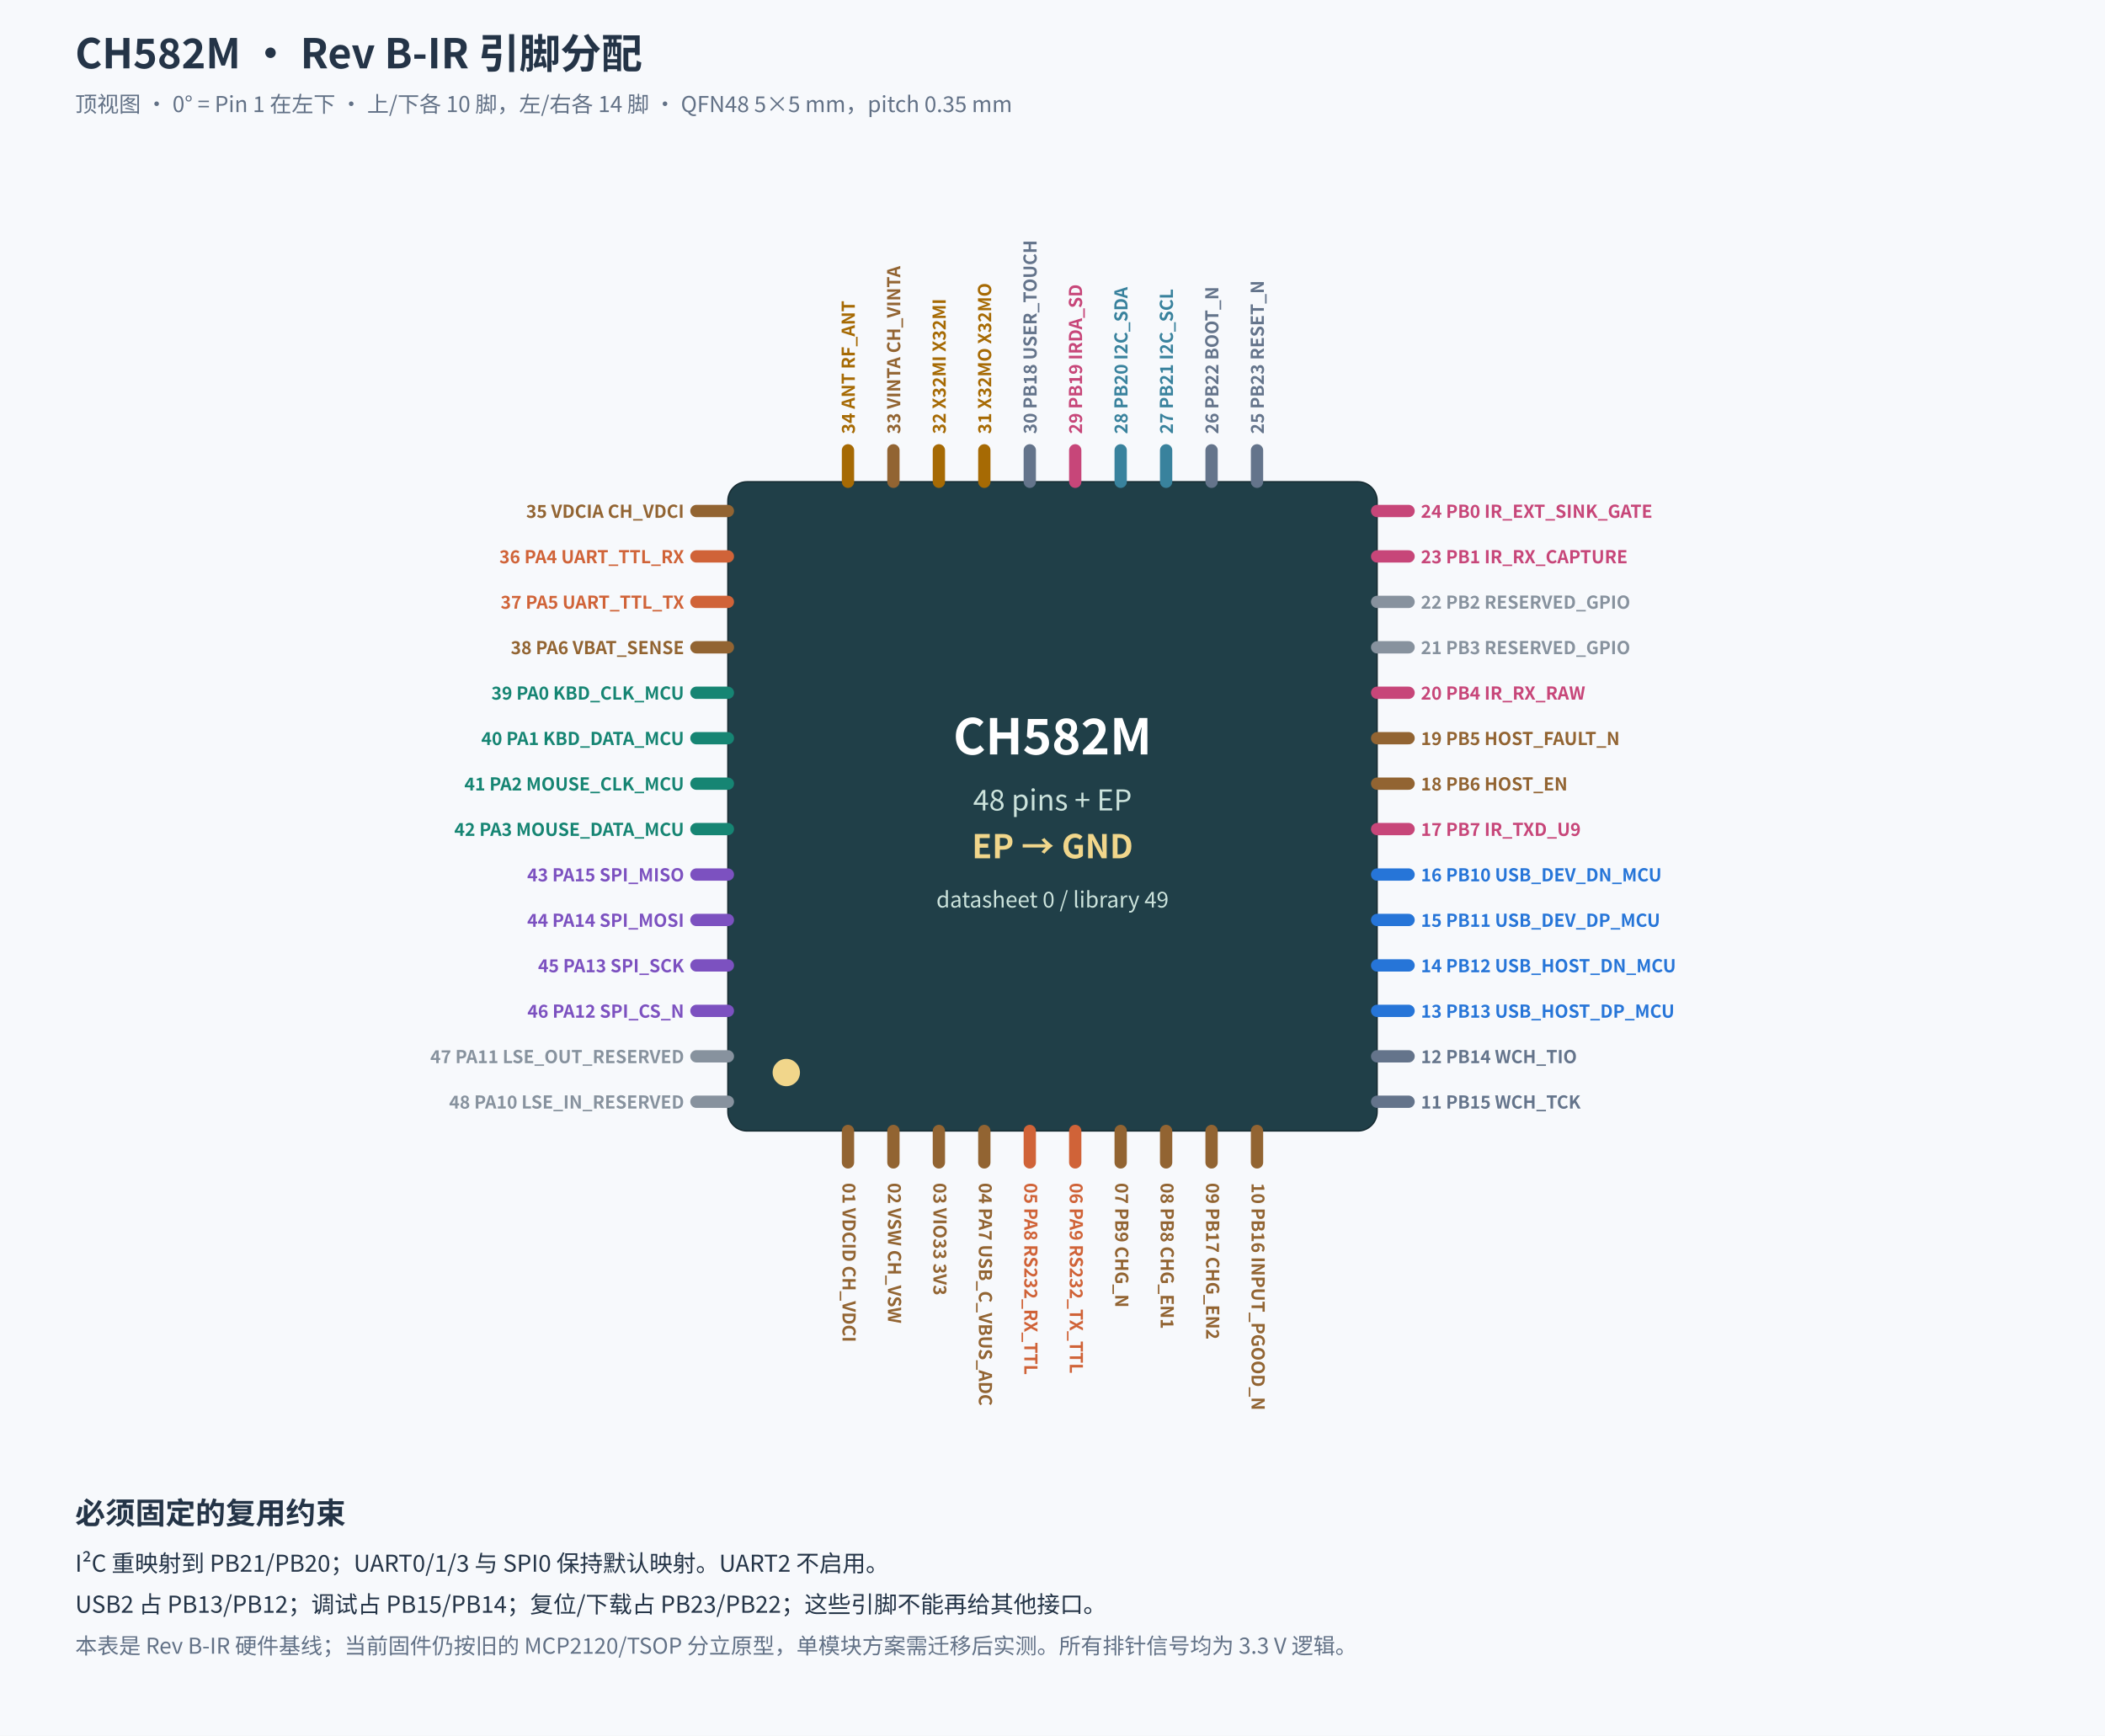
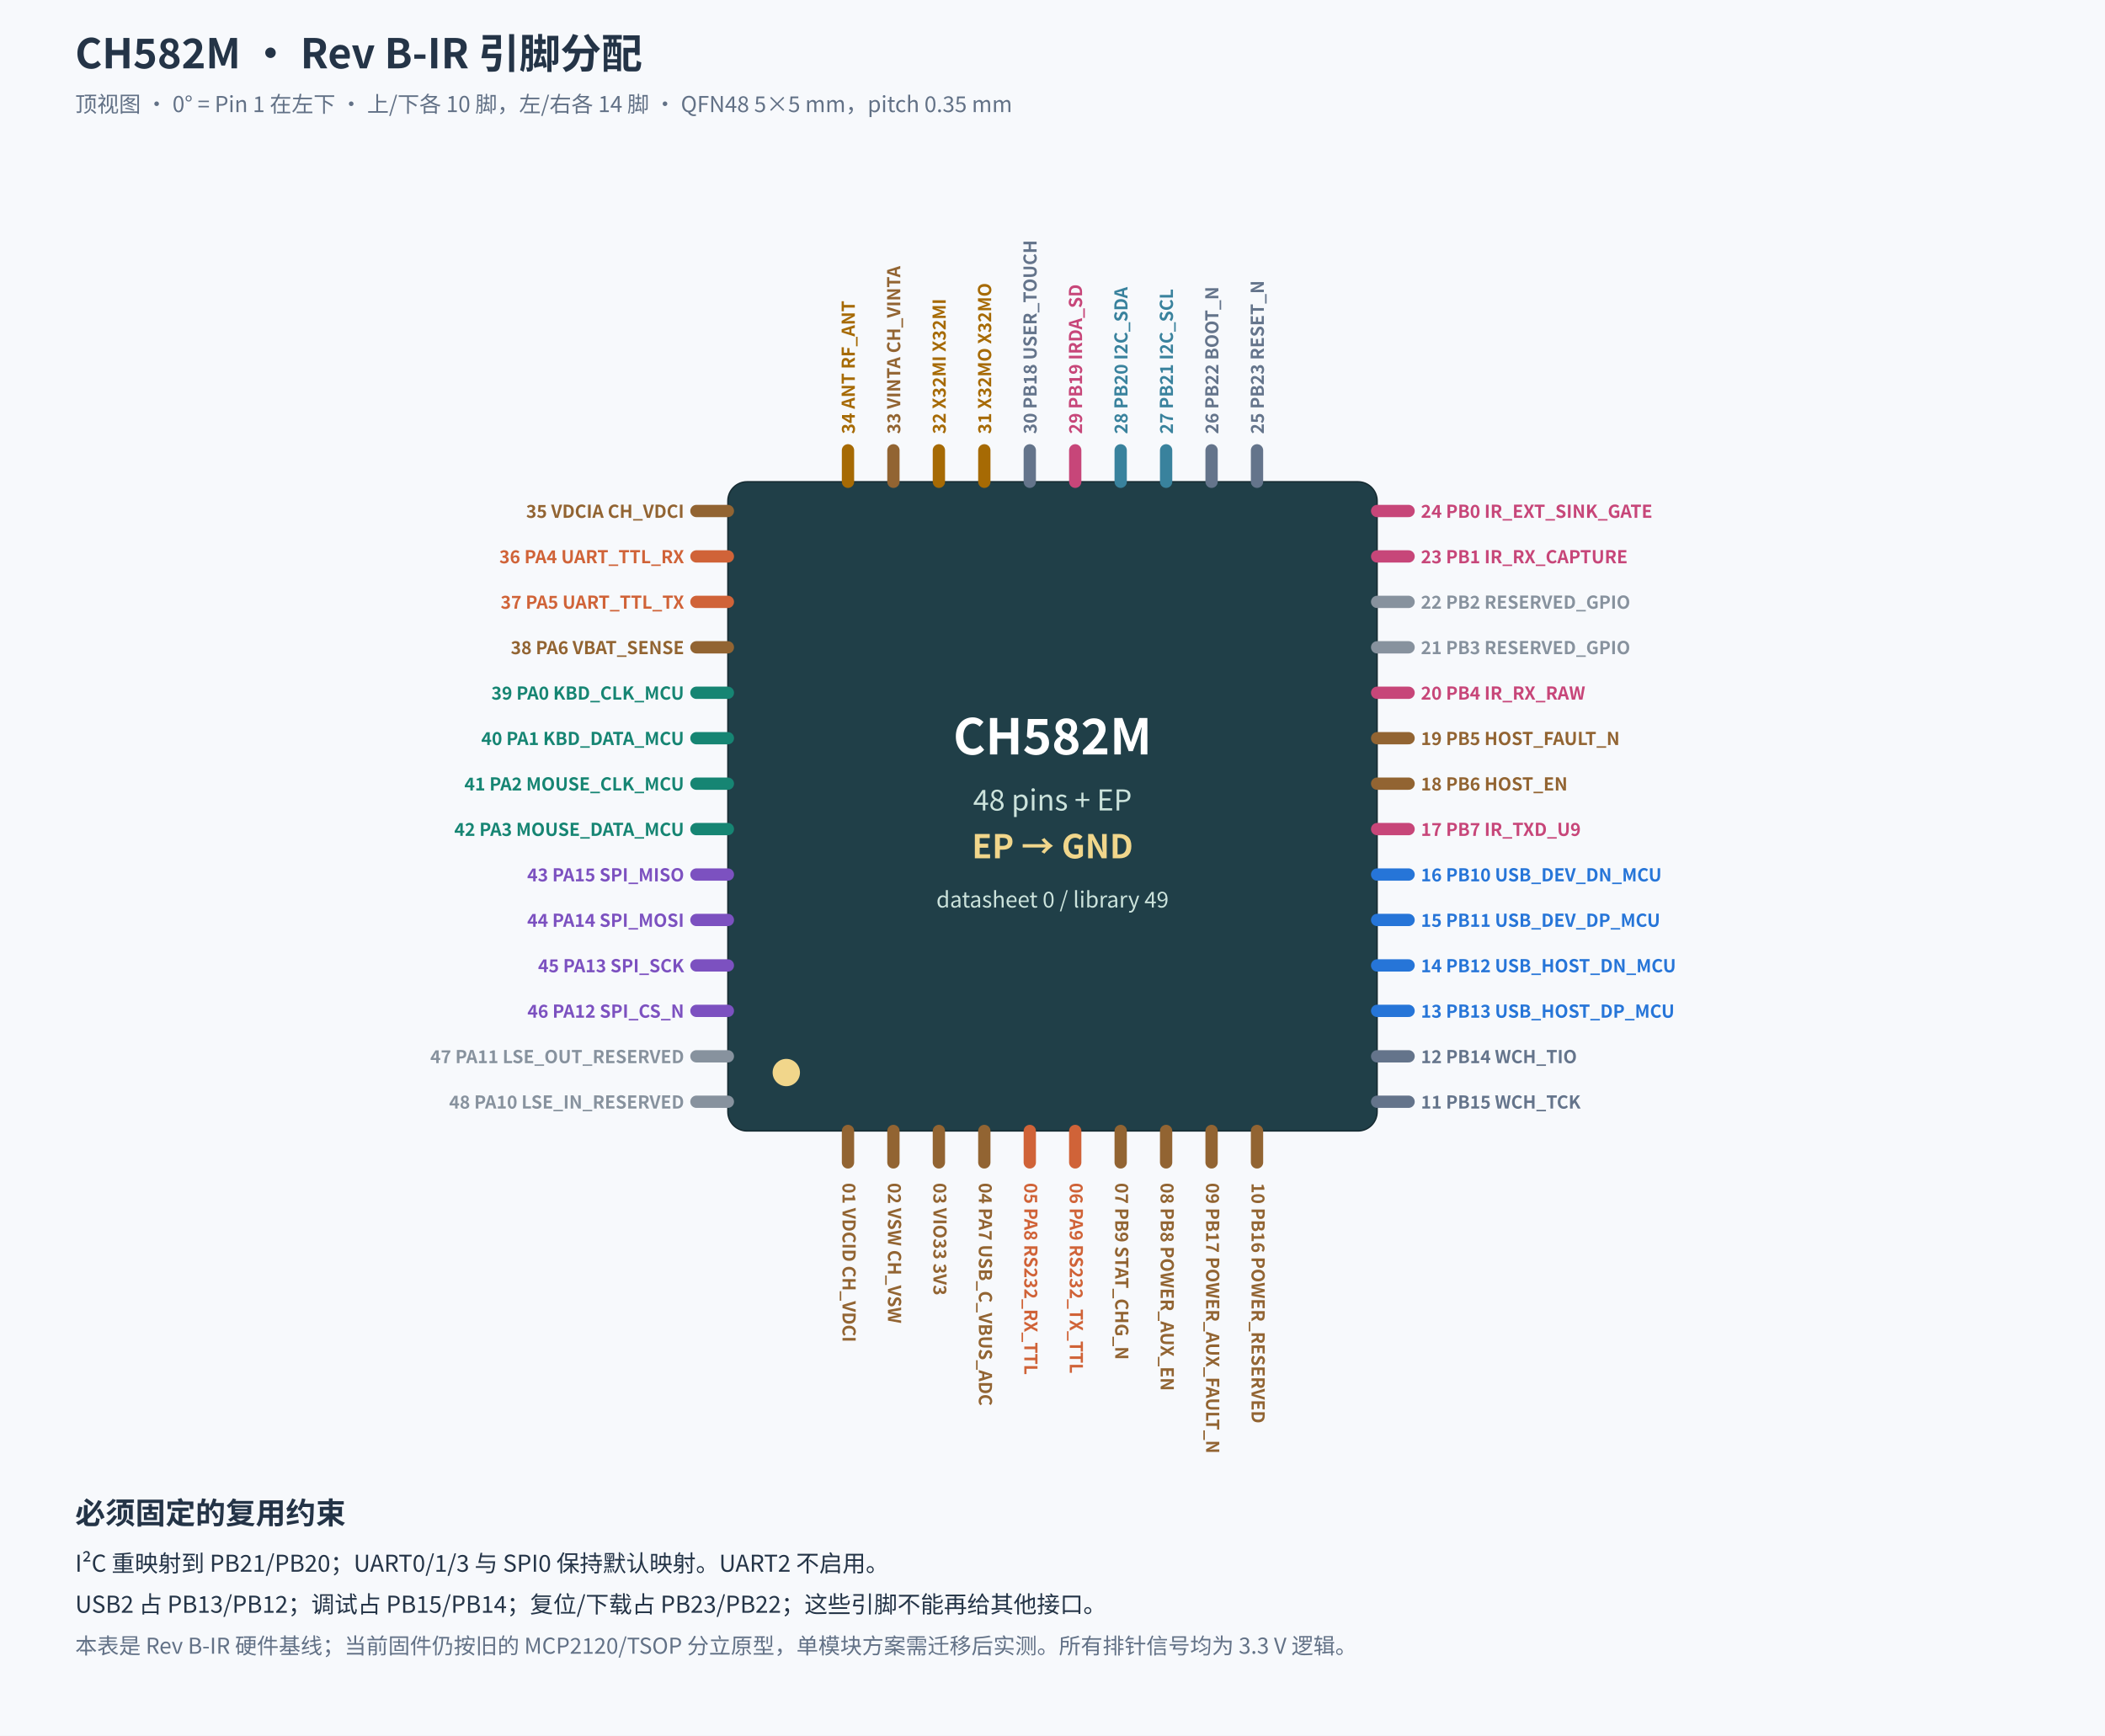
<svg xmlns="http://www.w3.org/2000/svg" width="1540" height="1270" viewBox="0 0 1540 1270" role="img">
  <defs>
    <pattern id="hatch" width="10" height="10" patternUnits="userSpaceOnUse" patternTransform="rotate(45)">
      <line x1="0" y1="0" x2="0" y2="10" stroke="#e6c778" stroke-width="2" />
    </pattern>
    <marker id="arrow" markerWidth="8" markerHeight="8" refX="6" refY="4" orient="auto">
      <path d="M0 0 L8 4 L0 8" fill="none" stroke="#60748b" />
    </marker>
  </defs>
  <g font-family="Microsoft YaHei, Noto Sans CJK SC, Segoe UI, Arial, sans-serif">
    <rect x="0.00" y="0.00" width="1540.00" height="1270.00" rx="0" fill="#f7f9fc" stroke="none" />
    <text x="55.00" y="50.00" font-size="30" fill="#243447" text-anchor="start" font-weight="700">CH582M · Rev B-IR 引脚分配</text>
    <text x="55.00" y="82.00" font-size="16" fill="#627186" text-anchor="start" font-weight="400">顶视图 · 0° = Pin 1 在左下 · 上/下各 10 脚，左/右各 14 脚 · QFN48 5×5 mm，pitch 0.35 mm</text>
    <rect x="532.50" y="352.50" width="475.00" height="475.00" rx="14" fill="#203f48" stroke="#162b32" />
    <text x="770.00" y="552.00" font-size="36" fill="#ffffff" text-anchor="middle" font-weight="700">CH582M</text>
    <text x="770.00" y="593.00" font-size="21" fill="#cce3dc" text-anchor="middle" font-weight="400">48 pins + EP</text>
    <text x="770.00" y="628.00" font-size="24" fill="#f1d68b" text-anchor="middle" font-weight="700">EP → GND</text>
    <text x="770.00" y="664.00" font-size="16" fill="#cce3dc" text-anchor="middle" font-weight="400">datasheet 0 / library 49</text>
    <polyline points="620.38,827.50 620.38,850.50" fill="none" stroke="#926432" stroke-width="9" stroke-linejoin="round" stroke-linecap="round" stroke-dasharray="" />
    <text x="616.38" y="865.50" font-size="13" fill="#926432" text-anchor="start" font-weight="600" transform="rotate(90 616.375 865.5)">01  VDCID  CH_VDCI</text>
    <polyline points="653.62,827.50 653.62,850.50" fill="none" stroke="#926432" stroke-width="9" stroke-linejoin="round" stroke-linecap="round" stroke-dasharray="" />
    <text x="649.62" y="865.50" font-size="13" fill="#926432" text-anchor="start" font-weight="600" transform="rotate(90 649.625 865.5)">02  VSW  CH_VSW</text>
    <polyline points="686.88,827.50 686.88,850.50" fill="none" stroke="#926432" stroke-width="9" stroke-linejoin="round" stroke-linecap="round" stroke-dasharray="" />
    <text x="682.88" y="865.50" font-size="13" fill="#926432" text-anchor="start" font-weight="600" transform="rotate(90 682.875 865.5)">03  VIO33  3V3</text>
    <polyline points="720.12,827.50 720.12,850.50" fill="none" stroke="#926432" stroke-width="9" stroke-linejoin="round" stroke-linecap="round" stroke-dasharray="" />
    <text x="716.12" y="865.50" font-size="13" fill="#926432" text-anchor="start" font-weight="600" transform="rotate(90 716.125 865.5)">04  PA7  USB_C_VBUS_ADC</text>
    <polyline points="753.38,827.50 753.38,850.50" fill="none" stroke="#d06338" stroke-width="9" stroke-linejoin="round" stroke-linecap="round" stroke-dasharray="" />
    <text x="749.38" y="865.50" font-size="13" fill="#d06338" text-anchor="start" font-weight="600" transform="rotate(90 749.375 865.5)">05  PA8  RS232_RX_TTL</text>
    <polyline points="786.62,827.50 786.62,850.50" fill="none" stroke="#d06338" stroke-width="9" stroke-linejoin="round" stroke-linecap="round" stroke-dasharray="" />
    <text x="782.62" y="865.50" font-size="13" fill="#d06338" text-anchor="start" font-weight="600" transform="rotate(90 782.625 865.5)">06  PA9  RS232_TX_TTL</text>
    <polyline points="819.88,827.50 819.88,850.50" fill="none" stroke="#926432" stroke-width="9" stroke-linejoin="round" stroke-linecap="round" stroke-dasharray="" />
-     <text x="815.88" y="865.50" font-size="13" fill="#926432" text-anchor="start" font-weight="600" transform="rotate(90 815.875 865.5)">07  PB9  CHG_N</text>
+     <text x="815.88" y="865.50" font-size="13" fill="#926432" text-anchor="start" font-weight="600" transform="rotate(90 815.875 865.5)">07  PB9  STAT_CHG_N</text>
    <polyline points="853.12,827.50 853.12,850.50" fill="none" stroke="#926432" stroke-width="9" stroke-linejoin="round" stroke-linecap="round" stroke-dasharray="" />
-     <text x="849.12" y="865.50" font-size="13" fill="#926432" text-anchor="start" font-weight="600" transform="rotate(90 849.125 865.5)">08  PB8  CHG_EN1</text>
+     <text x="849.12" y="865.50" font-size="13" fill="#926432" text-anchor="start" font-weight="600" transform="rotate(90 849.125 865.5)">08  PB8  POWER_AUX_EN</text>
    <polyline points="886.38,827.50 886.38,850.50" fill="none" stroke="#926432" stroke-width="9" stroke-linejoin="round" stroke-linecap="round" stroke-dasharray="" />
-     <text x="882.38" y="865.50" font-size="13" fill="#926432" text-anchor="start" font-weight="600" transform="rotate(90 882.375 865.5)">09  PB17  CHG_EN2</text>
+     <text x="882.38" y="865.50" font-size="13" fill="#926432" text-anchor="start" font-weight="600" transform="rotate(90 882.375 865.5)">09  PB17  POWER_AUX_FAULT_N</text>
    <polyline points="919.62,827.50 919.62,850.50" fill="none" stroke="#926432" stroke-width="9" stroke-linejoin="round" stroke-linecap="round" stroke-dasharray="" />
-     <text x="915.62" y="865.50" font-size="13" fill="#926432" text-anchor="start" font-weight="600" transform="rotate(90 915.625 865.5)">10  PB16  INPUT_PGOOD_N</text>
+     <text x="915.62" y="865.50" font-size="13" fill="#926432" text-anchor="start" font-weight="600" transform="rotate(90 915.625 865.5)">10  PB16  POWER_RESERVED</text>
    <polyline points="1007.50,806.12 1030.50,806.12" fill="none" stroke="#64748b" stroke-width="9" stroke-linejoin="round" stroke-linecap="round" stroke-dasharray="" />
    <text x="1039.50" y="811.12" font-size="13" fill="#64748b" text-anchor="start" font-weight="600">11  PB15  WCH_TCK</text>
    <polyline points="1007.50,772.88 1030.50,772.88" fill="none" stroke="#64748b" stroke-width="9" stroke-linejoin="round" stroke-linecap="round" stroke-dasharray="" />
    <text x="1039.50" y="777.88" font-size="13" fill="#64748b" text-anchor="start" font-weight="600">12  PB14  WCH_TIO</text>
    <polyline points="1007.50,739.62 1030.50,739.62" fill="none" stroke="#2675d8" stroke-width="9" stroke-linejoin="round" stroke-linecap="round" stroke-dasharray="" />
    <text x="1039.50" y="744.62" font-size="13" fill="#2675d8" text-anchor="start" font-weight="600">13  PB13  USB_HOST_DP_MCU</text>
    <polyline points="1007.50,706.38 1030.50,706.38" fill="none" stroke="#2675d8" stroke-width="9" stroke-linejoin="round" stroke-linecap="round" stroke-dasharray="" />
    <text x="1039.50" y="711.38" font-size="13" fill="#2675d8" text-anchor="start" font-weight="600">14  PB12  USB_HOST_DN_MCU</text>
    <polyline points="1007.50,673.12 1030.50,673.12" fill="none" stroke="#2675d8" stroke-width="9" stroke-linejoin="round" stroke-linecap="round" stroke-dasharray="" />
    <text x="1039.50" y="678.12" font-size="13" fill="#2675d8" text-anchor="start" font-weight="600">15  PB11  USB_DEV_DP_MCU</text>
    <polyline points="1007.50,639.88 1030.50,639.88" fill="none" stroke="#2675d8" stroke-width="9" stroke-linejoin="round" stroke-linecap="round" stroke-dasharray="" />
    <text x="1039.50" y="644.88" font-size="13" fill="#2675d8" text-anchor="start" font-weight="600">16  PB10  USB_DEV_DN_MCU</text>
    <polyline points="1007.50,606.62 1030.50,606.62" fill="none" stroke="#c74679" stroke-width="9" stroke-linejoin="round" stroke-linecap="round" stroke-dasharray="" />
    <text x="1039.50" y="611.62" font-size="13" fill="#c74679" text-anchor="start" font-weight="600">17  PB7  IR_TXD_U9</text>
    <polyline points="1007.50,573.38 1030.50,573.38" fill="none" stroke="#926432" stroke-width="9" stroke-linejoin="round" stroke-linecap="round" stroke-dasharray="" />
    <text x="1039.50" y="578.38" font-size="13" fill="#926432" text-anchor="start" font-weight="600">18  PB6  HOST_EN</text>
    <polyline points="1007.50,540.12 1030.50,540.12" fill="none" stroke="#926432" stroke-width="9" stroke-linejoin="round" stroke-linecap="round" stroke-dasharray="" />
    <text x="1039.50" y="545.12" font-size="13" fill="#926432" text-anchor="start" font-weight="600">19  PB5  HOST_FAULT_N</text>
    <polyline points="1007.50,506.88 1030.50,506.88" fill="none" stroke="#c74679" stroke-width="9" stroke-linejoin="round" stroke-linecap="round" stroke-dasharray="" />
    <text x="1039.50" y="511.88" font-size="13" fill="#c74679" text-anchor="start" font-weight="600">20  PB4  IR_RX_RAW</text>
    <polyline points="1007.50,473.62 1030.50,473.62" fill="none" stroke="#87929e" stroke-width="9" stroke-linejoin="round" stroke-linecap="round" stroke-dasharray="" />
    <text x="1039.50" y="478.62" font-size="13" fill="#87929e" text-anchor="start" font-weight="600">21  PB3  RESERVED_GPIO</text>
    <polyline points="1007.50,440.38 1030.50,440.38" fill="none" stroke="#87929e" stroke-width="9" stroke-linejoin="round" stroke-linecap="round" stroke-dasharray="" />
    <text x="1039.50" y="445.38" font-size="13" fill="#87929e" text-anchor="start" font-weight="600">22  PB2  RESERVED_GPIO</text>
    <polyline points="1007.50,407.13 1030.50,407.13" fill="none" stroke="#c74679" stroke-width="9" stroke-linejoin="round" stroke-linecap="round" stroke-dasharray="" />
    <text x="1039.50" y="412.13" font-size="13" fill="#c74679" text-anchor="start" font-weight="600">23  PB1  IR_RX_CAPTURE</text>
    <polyline points="1007.50,373.88 1030.50,373.88" fill="none" stroke="#c74679" stroke-width="9" stroke-linejoin="round" stroke-linecap="round" stroke-dasharray="" />
    <text x="1039.50" y="378.88" font-size="13" fill="#c74679" text-anchor="start" font-weight="600">24  PB0  IR_EXT_SINK_GATE</text>
    <polyline points="919.62,352.50 919.62,329.50" fill="none" stroke="#64748b" stroke-width="9" stroke-linejoin="round" stroke-linecap="round" stroke-dasharray="" />
    <text x="924.62" y="317.50" font-size="13" fill="#64748b" text-anchor="start" font-weight="600" transform="rotate(-90 924.625 317.5)">25  PB23  RESET_N</text>
    <polyline points="886.38,352.50 886.38,329.50" fill="none" stroke="#64748b" stroke-width="9" stroke-linejoin="round" stroke-linecap="round" stroke-dasharray="" />
    <text x="891.38" y="317.50" font-size="13" fill="#64748b" text-anchor="start" font-weight="600" transform="rotate(-90 891.375 317.5)">26  PB22  BOOT_N</text>
    <polyline points="853.12,352.50 853.12,329.50" fill="none" stroke="#39829d" stroke-width="9" stroke-linejoin="round" stroke-linecap="round" stroke-dasharray="" />
    <text x="858.12" y="317.50" font-size="13" fill="#39829d" text-anchor="start" font-weight="600" transform="rotate(-90 858.125 317.5)">27  PB21  I2C_SCL</text>
    <polyline points="819.88,352.50 819.88,329.50" fill="none" stroke="#39829d" stroke-width="9" stroke-linejoin="round" stroke-linecap="round" stroke-dasharray="" />
    <text x="824.88" y="317.50" font-size="13" fill="#39829d" text-anchor="start" font-weight="600" transform="rotate(-90 824.875 317.5)">28  PB20  I2C_SDA</text>
    <polyline points="786.62,352.50 786.62,329.50" fill="none" stroke="#c74679" stroke-width="9" stroke-linejoin="round" stroke-linecap="round" stroke-dasharray="" />
    <text x="791.62" y="317.50" font-size="13" fill="#c74679" text-anchor="start" font-weight="600" transform="rotate(-90 791.625 317.5)">29  PB19  IRDA_SD</text>
    <polyline points="753.38,352.50 753.38,329.50" fill="none" stroke="#64748b" stroke-width="9" stroke-linejoin="round" stroke-linecap="round" stroke-dasharray="" />
    <text x="758.38" y="317.50" font-size="13" fill="#64748b" text-anchor="start" font-weight="600" transform="rotate(-90 758.375 317.5)">30  PB18  USER_TOUCH</text>
    <polyline points="720.12,352.50 720.12,329.50" fill="none" stroke="#a66a04" stroke-width="9" stroke-linejoin="round" stroke-linecap="round" stroke-dasharray="" />
    <text x="725.12" y="317.50" font-size="13" fill="#a66a04" text-anchor="start" font-weight="600" transform="rotate(-90 725.125 317.5)">31  X32MO  X32MO</text>
    <polyline points="686.88,352.50 686.88,329.50" fill="none" stroke="#a66a04" stroke-width="9" stroke-linejoin="round" stroke-linecap="round" stroke-dasharray="" />
    <text x="691.88" y="317.50" font-size="13" fill="#a66a04" text-anchor="start" font-weight="600" transform="rotate(-90 691.875 317.5)">32  X32MI  X32MI</text>
    <polyline points="653.62,352.50 653.62,329.50" fill="none" stroke="#926432" stroke-width="9" stroke-linejoin="round" stroke-linecap="round" stroke-dasharray="" />
    <text x="658.62" y="317.50" font-size="13" fill="#926432" text-anchor="start" font-weight="600" transform="rotate(-90 658.625 317.5)">33  VINTA  CH_VINTA</text>
    <polyline points="620.38,352.50 620.38,329.50" fill="none" stroke="#a66a04" stroke-width="9" stroke-linejoin="round" stroke-linecap="round" stroke-dasharray="" />
    <text x="625.38" y="317.50" font-size="13" fill="#a66a04" text-anchor="start" font-weight="600" transform="rotate(-90 625.375 317.5)">34  ANT  RF_ANT</text>
    <polyline points="532.50,373.88 509.50,373.88" fill="none" stroke="#926432" stroke-width="9" stroke-linejoin="round" stroke-linecap="round" stroke-dasharray="" />
    <text x="500.50" y="378.88" font-size="13" fill="#926432" text-anchor="end" font-weight="600">35  VDCIA  CH_VDCI</text>
    <polyline points="532.50,407.12 509.50,407.12" fill="none" stroke="#d06338" stroke-width="9" stroke-linejoin="round" stroke-linecap="round" stroke-dasharray="" />
    <text x="500.50" y="412.12" font-size="13" fill="#d06338" text-anchor="end" font-weight="600">36  PA4  UART_TTL_RX</text>
    <polyline points="532.50,440.38 509.50,440.38" fill="none" stroke="#d06338" stroke-width="9" stroke-linejoin="round" stroke-linecap="round" stroke-dasharray="" />
    <text x="500.50" y="445.38" font-size="13" fill="#d06338" text-anchor="end" font-weight="600">37  PA5  UART_TTL_TX</text>
    <polyline points="532.50,473.62 509.50,473.62" fill="none" stroke="#926432" stroke-width="9" stroke-linejoin="round" stroke-linecap="round" stroke-dasharray="" />
    <text x="500.50" y="478.62" font-size="13" fill="#926432" text-anchor="end" font-weight="600">38  PA6  VBAT_SENSE</text>
    <polyline points="532.50,506.88 509.50,506.88" fill="none" stroke="#168573" stroke-width="9" stroke-linejoin="round" stroke-linecap="round" stroke-dasharray="" />
    <text x="500.50" y="511.88" font-size="13" fill="#168573" text-anchor="end" font-weight="600">39  PA0  KBD_CLK_MCU</text>
    <polyline points="532.50,540.12 509.50,540.12" fill="none" stroke="#168573" stroke-width="9" stroke-linejoin="round" stroke-linecap="round" stroke-dasharray="" />
    <text x="500.50" y="545.12" font-size="13" fill="#168573" text-anchor="end" font-weight="600">40  PA1  KBD_DATA_MCU</text>
    <polyline points="532.50,573.38 509.50,573.38" fill="none" stroke="#168573" stroke-width="9" stroke-linejoin="round" stroke-linecap="round" stroke-dasharray="" />
    <text x="500.50" y="578.38" font-size="13" fill="#168573" text-anchor="end" font-weight="600">41  PA2  MOUSE_CLK_MCU</text>
    <polyline points="532.50,606.62 509.50,606.62" fill="none" stroke="#168573" stroke-width="9" stroke-linejoin="round" stroke-linecap="round" stroke-dasharray="" />
    <text x="500.50" y="611.62" font-size="13" fill="#168573" text-anchor="end" font-weight="600">42  PA3  MOUSE_DATA_MCU</text>
    <polyline points="532.50,639.88 509.50,639.88" fill="none" stroke="#7c51c0" stroke-width="9" stroke-linejoin="round" stroke-linecap="round" stroke-dasharray="" />
    <text x="500.50" y="644.88" font-size="13" fill="#7c51c0" text-anchor="end" font-weight="600">43  PA15  SPI_MISO</text>
    <polyline points="532.50,673.12 509.50,673.12" fill="none" stroke="#7c51c0" stroke-width="9" stroke-linejoin="round" stroke-linecap="round" stroke-dasharray="" />
    <text x="500.50" y="678.12" font-size="13" fill="#7c51c0" text-anchor="end" font-weight="600">44  PA14  SPI_MOSI</text>
    <polyline points="532.50,706.38 509.50,706.38" fill="none" stroke="#7c51c0" stroke-width="9" stroke-linejoin="round" stroke-linecap="round" stroke-dasharray="" />
    <text x="500.50" y="711.38" font-size="13" fill="#7c51c0" text-anchor="end" font-weight="600">45  PA13  SPI_SCK</text>
    <polyline points="532.50,739.62 509.50,739.62" fill="none" stroke="#7c51c0" stroke-width="9" stroke-linejoin="round" stroke-linecap="round" stroke-dasharray="" />
    <text x="500.50" y="744.62" font-size="13" fill="#7c51c0" text-anchor="end" font-weight="600">46  PA12  SPI_CS_N</text>
    <polyline points="532.50,772.88 509.50,772.88" fill="none" stroke="#87929e" stroke-width="9" stroke-linejoin="round" stroke-linecap="round" stroke-dasharray="" />
    <text x="500.50" y="777.88" font-size="13" fill="#87929e" text-anchor="end" font-weight="600">47  PA11  LSE_OUT_RESERVED</text>
    <polyline points="532.50,806.12 509.50,806.12" fill="none" stroke="#87929e" stroke-width="9" stroke-linejoin="round" stroke-linecap="round" stroke-dasharray="" />
    <text x="500.50" y="811.12" font-size="13" fill="#87929e" text-anchor="end" font-weight="600">48  PA10  LSE_IN_RESERVED</text>
    <circle cx="575.25" cy="784.75" r="10" fill="#f1d68b" />
    <text x="55.00" y="1115.00" font-size="22" fill="#243447" text-anchor="start" font-weight="700">必须固定的复用约束</text>
    <text x="55.00" y="1150.00" font-size="17" fill="#243447" text-anchor="start" font-weight="400">I²C 重映射到 PB21/PB20；UART0/1/3 与 SPI0 保持默认映射。UART2 不启用。</text>
    <text x="55.00" y="1180.00" font-size="17" fill="#243447" text-anchor="start" font-weight="400">USB2 占 PB13/PB12；调试占 PB15/PB14；复位/下载占 PB23/PB22；这些引脚不能再给其他接口。</text>
    <text x="55.00" y="1210.00" font-size="16" fill="#627186" text-anchor="start" font-weight="400">本表是 Rev B-IR 硬件基线；当前固件仍按旧的 MCP2120/TSOP 分立原型，单模块方案需迁移后实测。所有排针信号均为 3.3 V 逻辑。</text>
  </g>
</svg>
